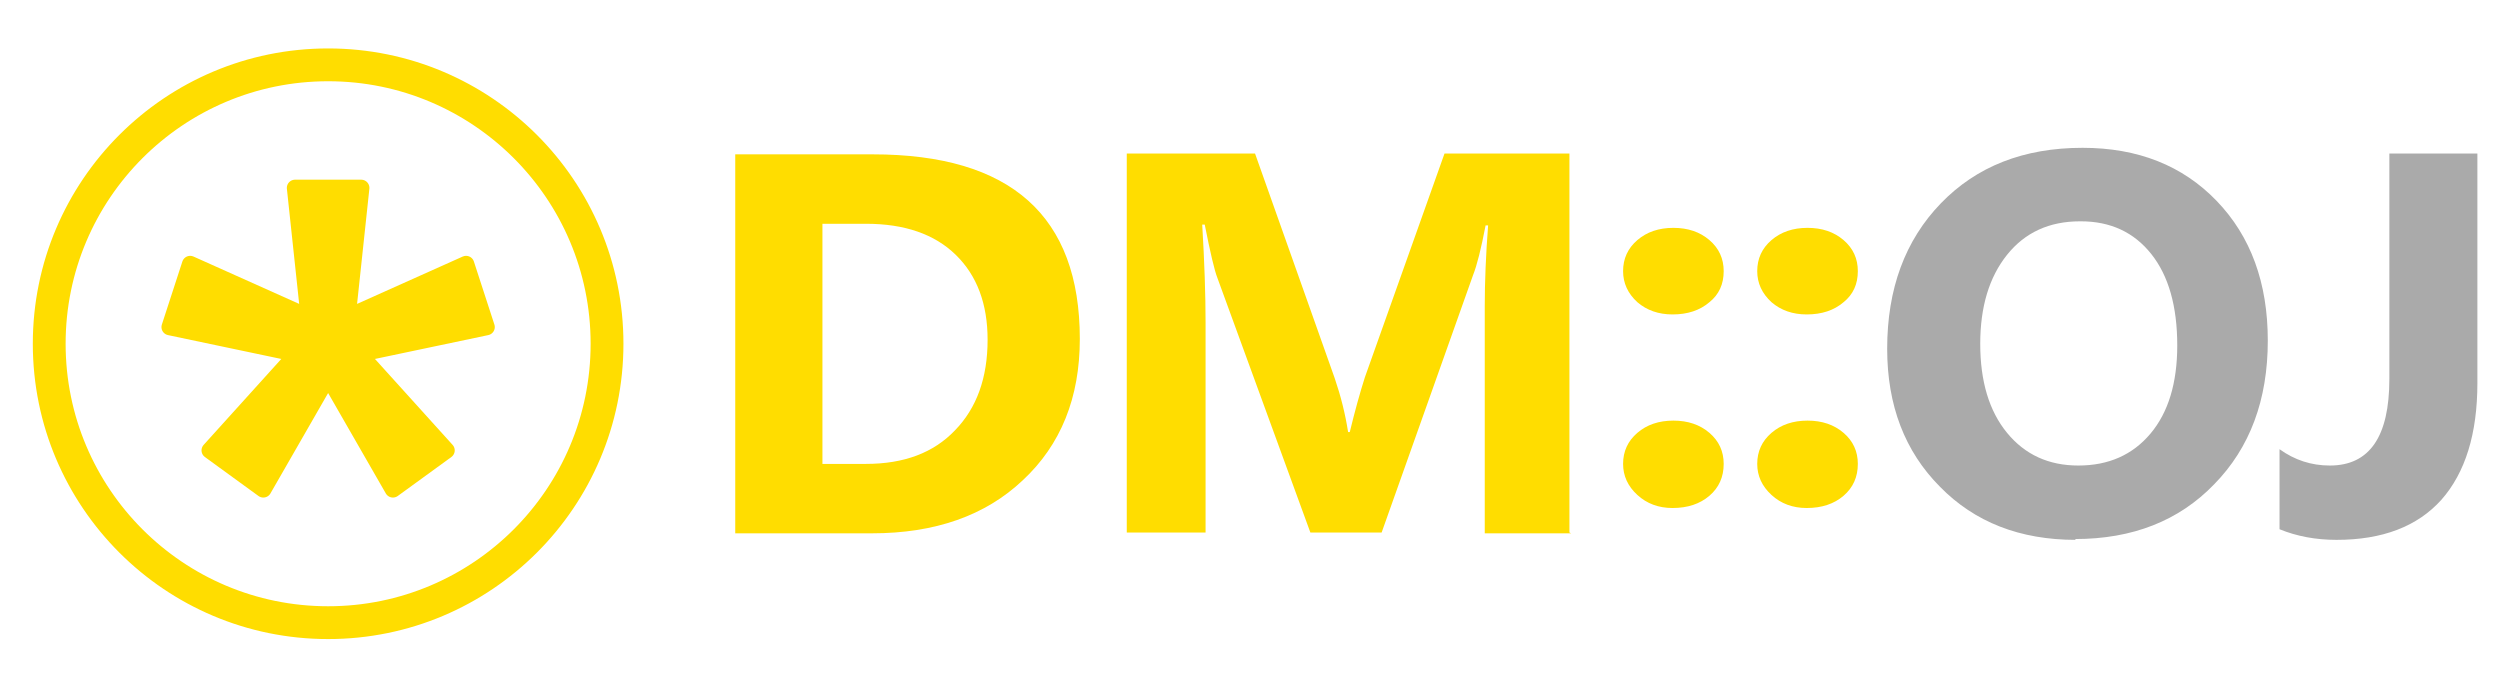
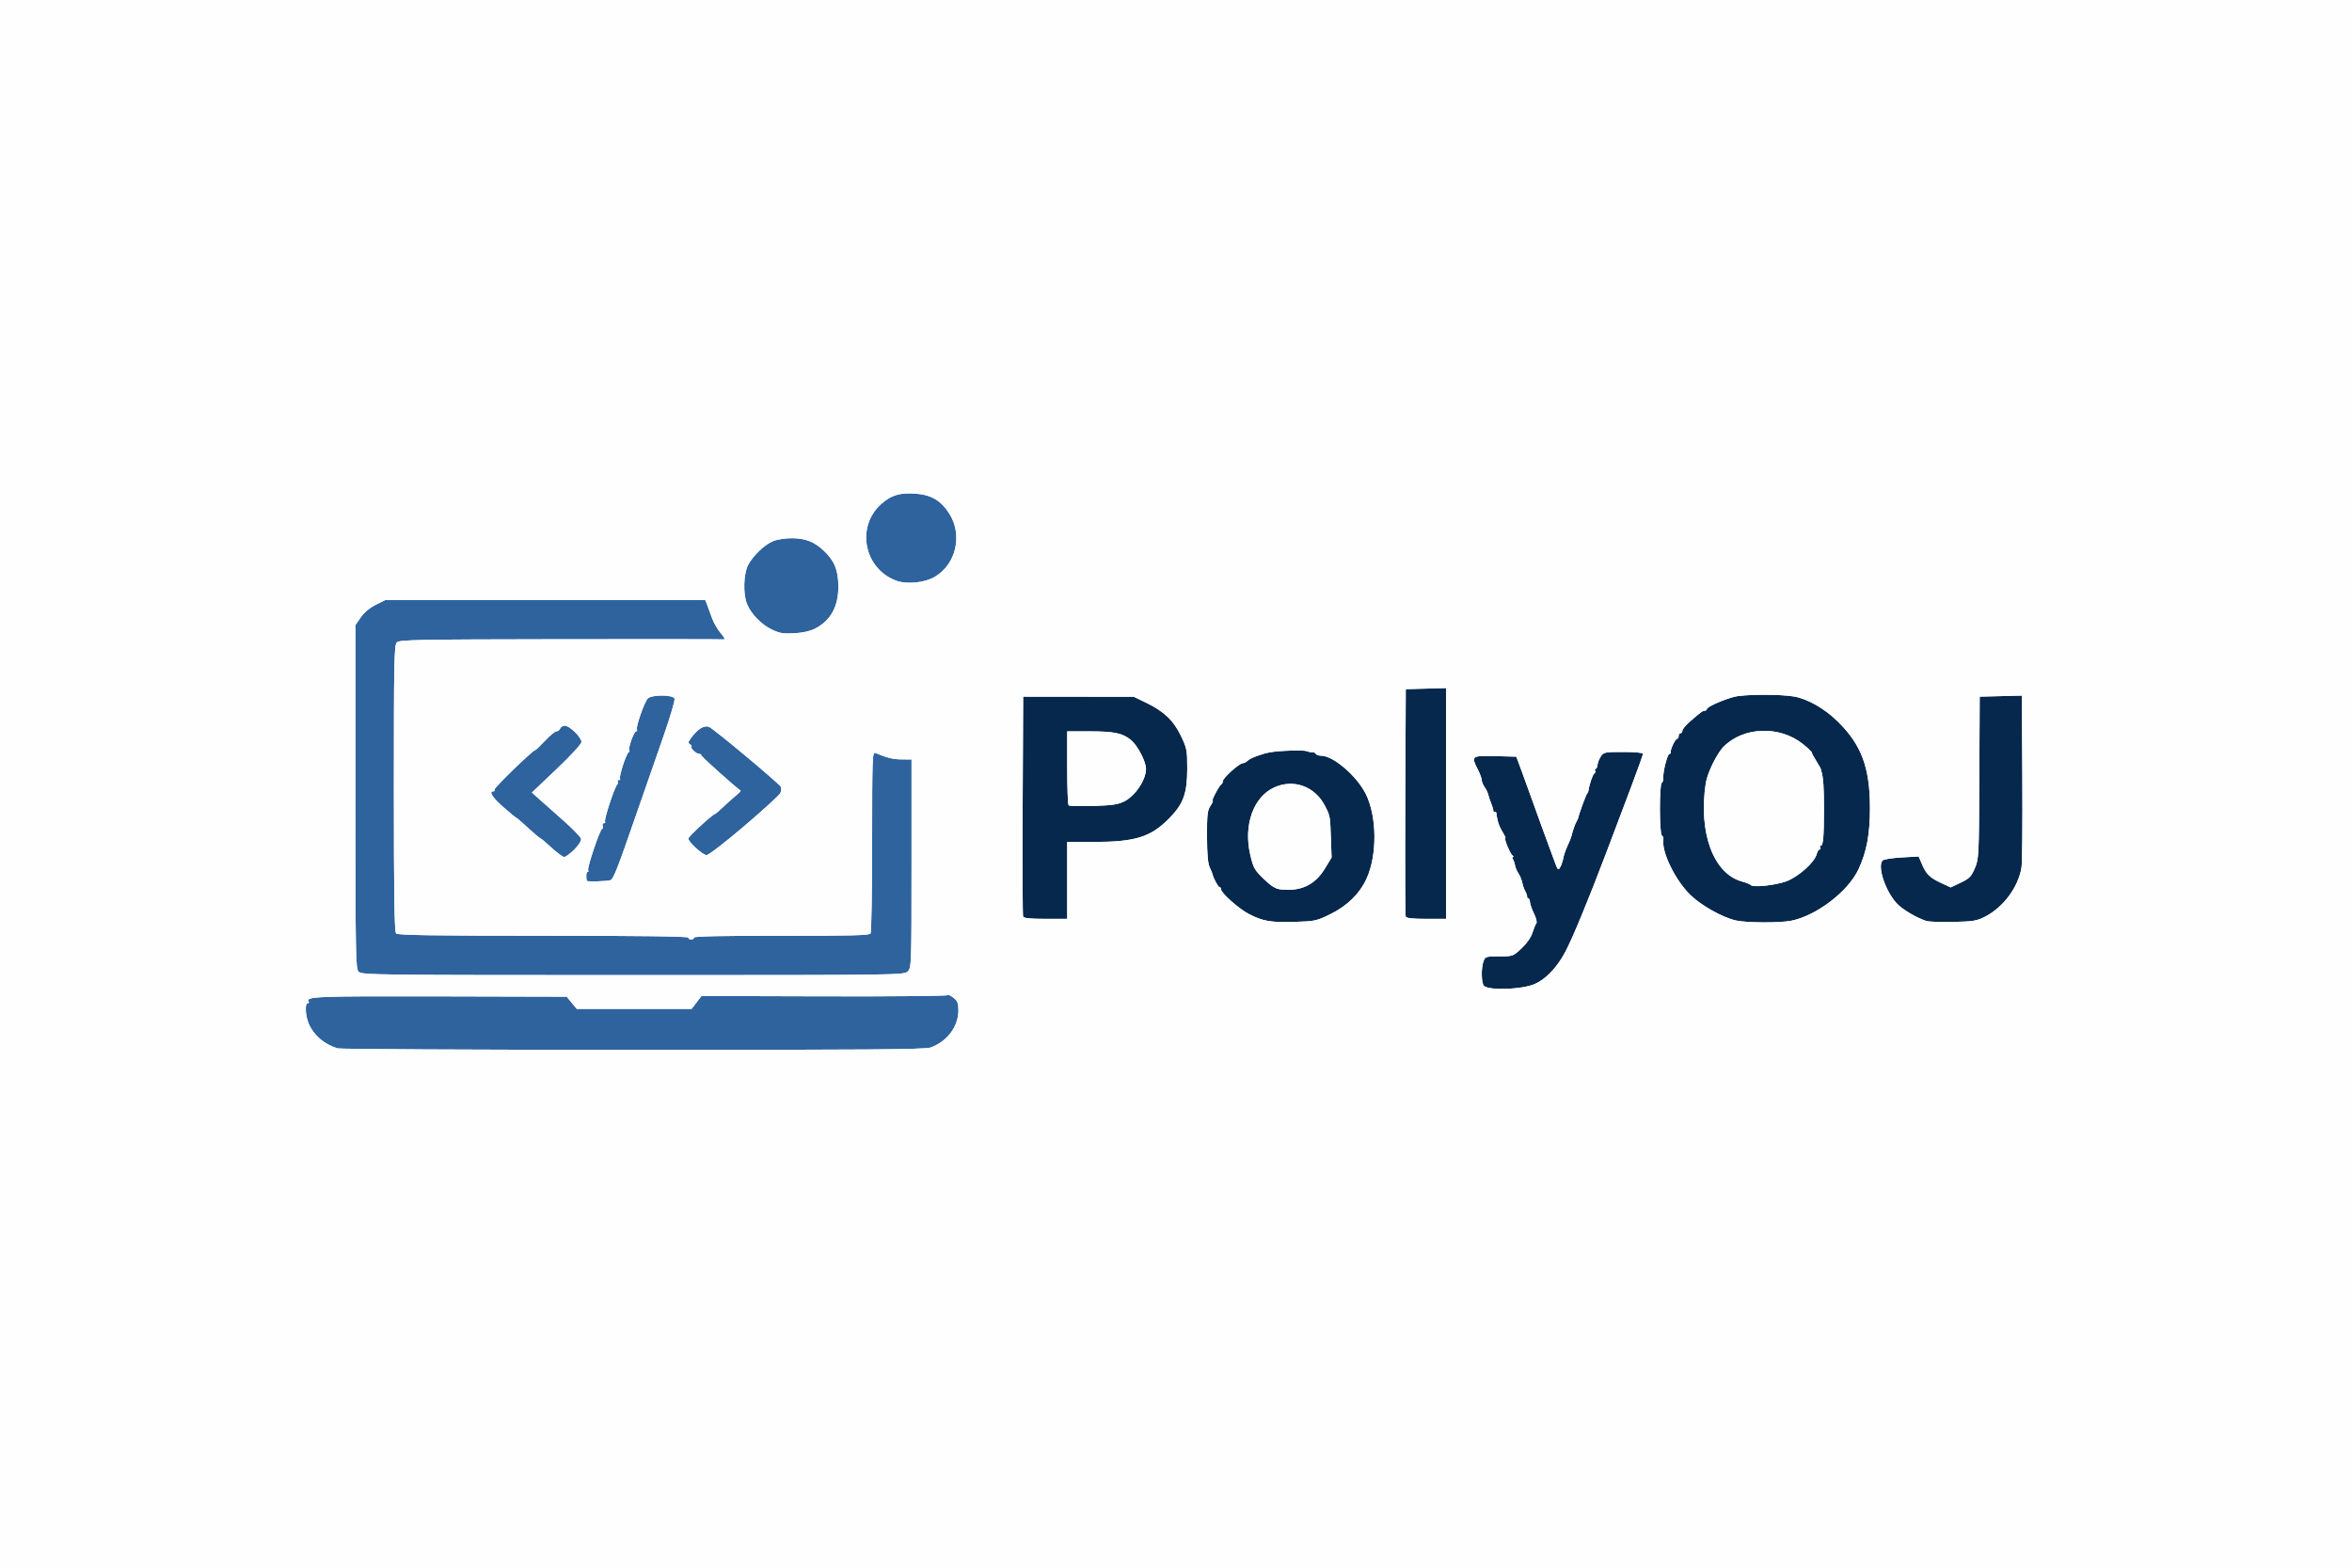
- <svg xmlns="http://www.w3.org/2000/svg" width="160" height="44">
-   <g stroke="#fd0" transform="matrix(.0875 0 0 .0875 0 1)">
-     <path d="M240 36a204 204 0 1 1 0 408 204 204 0 1 1 0-408" fill="none" stroke-width="24" />
-     <path d="M215.8 126h48.4l-10.1 94.6 86.8-38.9 15 46.1-93.1 19.6 63.8 70.6-39.2 28.5L240 264l-47.4 82.5-39.2-28.5 63.8-70.6-93.1-19.6 15-46.1 86.8 38.9z" fill="#fd0" stroke-linejoin="round" stroke-width="12" />
-   </g>
-   <g transform="matrix(.53656 0 0 .52273 46.09 -512.12)">
-     <g fill="#fd0">
-       <path d="M1.8 1045v-46.4h16.4q24.7 0 24.7 22.6 0 10.8-6.8 17.3-6.7 6.5-18 6.5H1.7zm10.4-37.9v29.4h5.2q6.8 0 10.6-4.1 3.9-4.1 3.9-11.1 0-6.6-3.8-10.4-3.8-3.8-10.7-3.8h-5.1z" />
-       <path d="M101.5 1045H91.2v-27.8q0-4.5.4-9.9h-.3q-.8 4.3-1.5 6.1l-10.9 31.5h-8.5l-11.1-31.2q-.5-1.3-1.5-6.5h-.3q.4 6.9.4 12v25.7h-9.4v-46.4h15.3l9.5 27.5q1.1 3.3 1.6 6.6h.2q.9-3.8 1.8-6.7l9.5-27.4h14.9v46.4z" />
-       <path d="M113.6 1018.2q-2.5 0-4.2-1.5-1.7-1.6-1.7-3.8 0-2.3 1.7-3.8t4.3-1.5q2.6 0 4.3 1.5 1.7 1.5 1.7 3.8 0 2.4-1.7 3.8-1.7 1.5-4.4 1.5zm0 23.7q-2.5 0-4.2-1.6-1.7-1.6-1.7-3.8 0-2.3 1.7-3.8t4.3-1.5q2.6 0 4.3 1.5 1.7 1.5 1.7 3.8 0 2.4-1.7 3.9t-4.4 1.5z" />
-       <path d="M129.6 1018.2q-2.5 0-4.2-1.5-1.7-1.6-1.7-3.8 0-2.3 1.7-3.8t4.3-1.5q2.6 0 4.3 1.5 1.7 1.5 1.7 3.8 0 2.4-1.7 3.8-1.7 1.5-4.4 1.5zm0 23.7q-2.5 0-4.2-1.6-1.7-1.6-1.7-3.8 0-2.3 1.7-3.8t4.3-1.5q2.6 0 4.3 1.5 1.7 1.5 1.7 3.8 0 2.4-1.7 3.9t-4.4 1.5z" />
-     </g>
-     <path fill="#aaa" d="M161.7 1045.8q-10 0-16.2-6.5-6.3-6.5-6.3-16.9 0-11 6.4-17.8 6.4-6.8 16.9-6.8 9.9 0 16 6.5t6.1 17.1q0 10.9-6.4 17.6-6.3 6.7-16.6 6.7zm.5-39q-5.5 0-8.7 4.1-3.2 4.1-3.2 10.9 0 6.9 3.2 10.9t8.5 4q5.4 0 8.6-3.9 3.2-3.9 3.2-10.8 0-7.2-3.1-11.2-3.1-4-8.4-4z" />
-     <path fill="#aaa" d="M209.6 1026.6q0 9.3-4.3 14.3-4.3 4.9-12.5 4.9-3.7 0-6.8-1.3v-9.8q2.7 2 6 2 7.1 0 7.1-10.6v-27.6h10.5v28z" />
+ <svg xmlns="http://www.w3.org/2000/svg" width="1254" height="836" viewBox="0 0 1254 836">
+   <g>
+     <path d="M 954.81 491.04 C948.52,492.23 930.89,492.12 925.50,490.86 C918.06,489.12 906.81,482.77 901.02,477.03 C893.07,469.17 885.89,454.37 886.85,447.84 C886.99,446.92 886.62,445.89 886.05,445.53 C884.69,444.69 884.63,418.35 885.98,417.51 C886.53,417.17 886.90,415.91 886.81,414.70 C886.57,411.52 889.04,402.00 890.10,402.00 C890.59,402.00 890.89,401.66 890.76,401.25 C890.37,400.03 893.17,394.00 894.12,394.00 C894.60,394.00 895.00,393.33 895.00,392.50 C895.00,391.67 895.45,391.00 896.00,391.00 C896.55,391.00 897.00,390.38 897.00,389.62 C897.00,388.86 898.91,386.58 901.25,384.57 C907.25,379.39 907.79,379.00 908.96,379.00 C909.53,379.00 910.00,378.63 910.00,378.17 C910.00,377.01 918.49,373.19 924.62,371.59 C929.82,370.23 948.70,370.12 956.42,371.41 C963.69,372.62 972.89,377.87 979.95,384.86 C992.52,397.28 997.00,409.40 997.00,431.00 C997.00,444.87 995.20,454.40 990.84,463.67 C985.24,475.56 968.21,488.50 954.81,491.04 ZM 569.00 449.00 L 569.00 490.00 L 557.47 490.00 C549.17,490.00 545.80,489.65 545.46,488.75 C545.20,488.06 545.10,461.40 545.24,429.50 L 545.50 371.50 L 604.50 371.56 L 611.00 374.70 C620.57,379.32 625.69,384.19 629.63,392.41 C632.78,398.98 633.00,400.11 633.00,409.68 C633.00,423.11 631.00,428.66 623.39,436.39 C613.54,446.40 605.38,448.96 583.25,448.99 ZM 709.22 487.54 C701.86,491.13 700.96,491.32 690.00,491.62 C677.38,491.96 673.48,491.29 666.01,487.50 C660.70,484.81 651.00,476.22 651.00,474.21 C651.00,473.54 650.60,473.00 650.12,473.00 C649.41,473.00 646.83,468.10 646.43,466.00 C646.38,465.73 645.71,464.15 644.95,462.50 C643.99,460.42 643.55,455.34 643.53,446.00 C643.50,434.44 643.77,432.10 645.37,429.75 C646.39,428.24 646.92,427.00 646.55,427.00 C645.73,427.00 650.18,418.64 651.25,418.17 C651.66,417.98 652.00,417.23 652.00,416.50 C652.00,414.88 660.77,407.00 662.57,407.00 C663.28,407.00 664.46,406.39 665.21,405.65 C666.58,404.28 672.45,402.06 677.00,401.20 C681.89,400.27 695.18,399.86 696.82,400.58 C697.75,400.98 699.03,401.23 699.67,401.13 C700.32,401.03 701.13,401.41 701.48,401.97 C701.83,402.54 703.16,403.00 704.43,403.00 C710.82,403.00 723.29,413.68 728.15,423.31 C734.18,435.24 734.38,455.95 728.59,468.58 C724.92,476.60 718.23,483.14 709.22,487.54 ZM 818.10 524.82 C811.32,527.68 794.27,528.30 791.25,525.80 C789.77,524.56 789.59,516.21 790.98,512.57 C791.90,510.13 792.33,510.00 799.30,510.00 C806.57,510.00 806.71,509.95 811.21,505.75 C813.97,503.17 816.25,499.93 817.01,497.50 C817.70,495.30 818.64,493.02 819.10,492.44 C819.58,491.83 819.08,489.64 817.91,487.29 C816.80,485.04 815.82,482.26 815.73,481.10 C815.65,479.95 815.22,479.00 814.79,479.00 C814.35,479.00 814.10,478.66 814.21,478.25 C814.33,477.84 813.90,476.56 813.26,475.40 C812.62,474.25 811.89,472.16 811.63,470.75 C811.37,469.34 810.47,467.11 809.61,465.81 C808.75,464.50 807.92,462.55 807.75,461.47 C807.58,460.38 807.09,458.94 806.66,458.25 C806.23,457.56 806.25,456.99 806.69,456.98 C807.14,456.98 807.02,456.64 806.43,456.23 C805.21,455.40 801.72,447.00 802.59,447.00 C802.91,447.00 802.23,445.50 801.10,443.66 C799.97,441.83 798.84,439.24 798.59,437.91 C798.35,436.59 798.06,435.27 797.96,435.00 C797.85,434.73 797.82,434.16 797.88,433.75 C797.95,433.34 797.55,433.00 797.00,433.00 C796.45,433.00 796.07,432.66 796.16,432.25 C796.25,431.84 795.76,430.15 795.07,428.50 C794.39,426.85 793.66,424.71 793.47,423.75 C793.27,422.79 792.41,421.00 791.56,419.78 C790.70,418.56 790.00,416.85 790.00,415.99 C790.00,415.13 789.10,412.66 788.00,410.50 C784.23,403.10 784.49,402.90 797.22,403.22 L 808.43 403.50 L 811.23 411.00 C812.77,415.12 815.78,423.45 817.93,429.50 C820.08,435.55 823.26,444.33 825.01,449.00 C826.75,453.67 828.73,459.05 829.41,460.93 C830.37,463.57 830.87,464.03 831.56,462.93 C832.06,462.15 832.53,461.16 832.61,460.75 C832.69,460.34 832.84,459.89 832.95,459.75 C833.06,459.61 833.34,458.48 833.57,457.22 C833.81,455.97 834.74,453.27 835.66,451.22 C837.62,446.84 837.45,447.29 838.47,443.50 C838.91,441.85 839.76,439.60 840.35,438.50 C840.94,437.40 841.46,436.27 841.51,436.00 C841.76,434.34 845.40,424.33 846.05,423.50 C846.48,422.95 846.88,422.05 846.94,421.50 C847.28,418.55 849.18,413.00 850.04,412.47 C850.59,412.14 850.77,411.44 850.46,410.93 C850.14,410.42 850.26,410.00 850.73,410.00 C851.19,410.00 851.65,409.06 851.73,407.91 C851.82,406.76 852.60,404.73 853.47,403.41 C854.97,401.12 855.56,401.00 865.52,401.00 C871.36,401.00 876.00,401.41 876.00,401.94 C876.00,402.45 873.06,410.66 869.46,420.19 C865.86,429.71 860.20,444.70 856.88,453.50 C847.24,479.04 838.17,500.98 834.36,508.00 C829.89,516.24 823.98,522.34 818.10,524.82 ZM 933.47 471.95 C934.37,473.41 946.75,472.10 952.46,469.95 C958.96,467.50 967.51,459.81 968.61,455.44 C968.94,454.10 969.64,453.00 970.17,453.00 C970.69,453.00 970.84,452.55 970.50,452.00 C970.16,451.45 970.26,451.00 970.72,451.00 C972.05,451.00 972.45,446.55 972.47,431.50 C972.50,420.08 972.10,414.35 971.08,411.25 C971.04,411.11 970.93,410.66 970.85,410.25 C970.77,409.84 969.65,407.82 968.35,405.77 C967.06,403.72 965.98,401.69 965.95,401.27 C965.93,400.85 963.79,398.81 961.20,396.75 C948.83,386.87 929.66,387.49 919.04,398.12 C915.43,401.72 910.29,412.18 909.46,417.58 C905.45,443.87 913.45,465.79 928.62,470.03 C931.06,470.72 933.24,471.58 933.47,471.95 ZM 1058.50 488.76 C1054.06,491.07 1052.15,491.40 1041.50,491.65 C1034.90,491.81 1028.38,491.57 1027.00,491.12 C1021.66,489.36 1014.36,485.03 1011.36,481.84 C1005.20,475.29 1000.75,461.85 1003.76,458.84 C1004.35,458.25 1008.92,457.53 1013.90,457.24 L 1022.95 456.73 L 1024.85 461.11 C1027.10,466.33 1028.92,468.06 1035.26,471.01 L 1040.01 473.23 L 1045.35 470.70 C1049.98,468.51 1050.97,467.50 1052.89,463.04 C1055.05,458.02 1055.11,456.83 1055.30,414.70 L 1055.50 371.50 L 1066.74 371.22 L 1077.98 370.93 L 1078.24 414.72 C1078.38,438.80 1078.18,460.40 1077.78,462.73 C1076.02,473.15 1068.19,483.73 1058.50,488.76 ZM 771.00 366.93 L 771.00 490.00 L 760.47 490.00 C752.97,490.00 749.80,489.64 749.46,488.75 C749.20,488.06 749.10,460.50 749.24,427.50 L 749.50 367.50 L 760.25 367.22 ZM 682.83 474.30 C693.54,475.49 701.08,471.92 706.40,463.16 L 709.95 457.31 L 709.59 446.91 C709.19,435.14 709.16,434.97 706.29,429.50 C700.94,419.29 689.64,415.26 679.40,419.91 C668.27,424.96 662.90,440.02 666.59,455.81 C668.24,462.85 668.84,463.94 673.77,468.69 C677.83,472.61 680.05,473.99 682.83,474.30 ZM 569.75 429.43 C570.16,429.86 576.12,430.02 583.00,429.79 C593.34,429.45 596.22,429.00 599.67,427.21 C605.42,424.22 611.00,415.76 611.00,410.03 C611.00,406.15 606.61,397.69 603.04,394.68 C598.61,390.96 594.09,390.01 580.75,390.01 L 569.00 390.00 L 569.00 409.33 C569.00,419.97 569.34,429.01 569.75,429.43 Z" fill="rgb(7,40,77)" />
+     <path d="M 484.00 518.00 C482.02,519.98 480.67,520.00 337.50,520.00 C201.21,520.00 192.90,519.90 191.25,518.25 C189.61,516.61 189.50,510.80 189.50,424.91 L 189.50 333.33 L 192.36 329.20 C194.15,326.62 197.13,324.12 200.31,322.53 L 205.39 320.00 L 376.04 320.00 L 376.93 322.25 C377.41,323.49 378.58,326.68 379.53,329.36 C380.47,332.03 382.62,335.78 384.30,337.69 C386.08,339.71 386.76,341.08 385.93,340.97 C385.14,340.85 345.94,340.82 298.82,340.88 C222.37,340.99 212.97,341.17 211.57,342.57 C210.17,343.97 210.00,352.41 210.00,420.37 C210.00,478.33 210.29,496.89 211.20,497.80 C212.11,498.71 230.91,499.00 289.70,499.00 C340.57,499.00 367.00,499.34 367.00,500.00 C367.00,500.55 367.67,501.00 368.50,501.00 C369.33,501.00 370.00,500.54 370.00,499.98 C370.00,499.30 385.63,498.98 416.67,499.02 C453.70,499.06 463.50,498.81 464.15,497.79 C464.60,497.08 464.98,474.96 464.98,448.64 C465.00,403.45 465.10,400.83 466.75,401.53 C472.88,404.13 476.10,404.92 480.75,404.96 L 486.00 405.00 L 486.00 460.50 C486.00,514.67 485.95,516.05 484.00,518.00 ZM 496.09 558.63 C493.22,559.65 461.20,559.90 337.50,559.87 C252.25,559.85 181.37,559.48 179.99,559.07 C172.80,556.88 167.16,552.02 164.55,545.78 C162.78,541.54 162.48,535.00 164.06,535.00 C164.64,535.00 164.87,534.60 164.57,534.11 C162.89,531.39 168.51,531.17 234.32,531.33 L 302.14 531.50 L 304.82 534.76 L 307.50 538.02 L 338.13 538.01 L 368.76 538.00 L 371.39 534.56 L 374.01 531.12 L 439.50 531.31 C475.53,531.41 505.12,531.13 505.27,530.68 C505.42,530.23 506.77,530.82 508.27,532.00 C510.54,533.78 511.00,534.93 511.00,538.76 C511.00,547.48 505.03,555.43 496.09,558.63 ZM 434.50 335.26 C431.96,336.56 427.94,337.46 423.50,337.71 C417.65,338.04 415.67,337.71 411.49,335.71 C405.94,333.05 400.52,327.49 398.29,322.14 C396.11,316.92 396.39,306.11 398.83,301.38 C401.43,296.35 407.52,290.51 412.22,288.55 C414.26,287.70 418.66,287.00 422.00,287.00 C429.38,287.00 434.26,288.91 439.37,293.80 C444.97,299.16 446.95,304.10 446.98,312.79 C447.01,323.52 442.89,330.93 434.50,335.26 ZM 498.35 307.64 C492.92,310.82 483.40,311.74 477.75,309.63 C460.67,303.26 456.27,280.97 469.71,268.87 C475.08,264.04 479.69,262.64 488.23,263.25 C496.60,263.85 501.90,267.05 506.31,274.18 C513.34,285.55 509.66,301.01 498.35,307.64 ZM 325.36 469.41 C323.90,469.98 313.09,470.27 312.92,469.75 C312.34,468.02 312.54,465.00 313.23,465.00 C313.72,465.00 313.88,464.61 313.59,464.14 C312.87,462.97 319.94,442.00 321.06,442.00 C321.54,442.00 321.68,441.33 321.36,440.50 C321.05,439.67 321.31,439.00 321.95,439.00 C322.59,439.00 322.88,438.61 322.58,438.13 C321.97,437.14 327.42,420.40 328.97,418.54 C329.53,417.87 329.69,417.02 329.32,416.66 C328.96,416.30 329.22,416.00 329.89,416.00 C330.57,416.00 330.88,415.61 330.58,415.13 C329.92,414.06 334.00,401.63 335.16,401.16 C335.63,400.98 335.79,400.47 335.52,400.04 C334.81,398.88 338.02,390.00 339.15,390.00 C339.68,390.00 339.87,389.61 339.58,389.12 C338.82,387.90 343.57,374.29 345.38,372.48 C347.48,370.38 358.84,370.41 359.65,372.53 C359.97,373.36 357.29,382.48 353.69,392.78 C350.09,403.07 343.71,421.40 339.52,433.50 C328.87,464.27 327.10,468.75 325.36,469.41 ZM 396.78 440.55 C386.80,449.07 377.80,456.00 376.72,456.00 C374.69,456.00 367.00,449.03 367.00,447.18 C367.00,446.16 379.24,434.82 381.04,434.17 C381.54,434.00 383.42,432.41 385.23,430.66 C387.03,428.90 390.02,426.21 391.88,424.69 C393.73,423.17 395.08,421.79 394.88,421.64 C390.95,418.76 374.00,403.55 374.00,402.90 C374.00,402.40 373.39,402.00 372.65,402.00 C371.92,402.00 370.50,401.10 369.50,400.00 C368.50,398.90 368.10,397.99 368.60,397.98 C369.09,397.98 368.83,397.55 368.02,397.03 C366.74,396.23 366.82,395.71 368.58,393.36 C372.22,388.49 375.63,386.50 378.22,387.74 C381.10,389.12 415.21,417.62 416.28,419.54 C416.72,420.33 416.59,421.90 415.98,423.04 C415.37,424.18 406.73,432.06 396.78,440.55 ZM 306.20 453.04 C304.02,455.22 301.60,457.00 300.82,457.00 C300.05,457.00 296.98,454.75 294.00,452.00 C291.02,449.25 288.34,447.00 288.04,447.00 C287.75,447.00 284.82,444.52 281.54,441.50 C278.27,438.47 275.39,436.00 275.15,436.00 C274.92,436.00 271.86,433.49 268.36,430.42 C262.50,425.27 260.44,422.00 263.06,422.00 C263.64,422.00 263.88,421.61 263.59,421.14 C263.11,420.36 284.09,400.00 285.38,400.00 C285.67,400.00 288.02,397.75 290.60,395.00 C293.17,392.25 295.90,390.00 296.67,390.00 C297.44,390.00 298.32,389.33 298.64,388.50 C298.95,387.67 300.11,387.00 301.21,387.00 C303.71,387.00 309.99,393.17 310.02,395.65 C310.03,396.74 304.57,402.69 296.81,410.07 L 283.59 422.64 L 287.55 426.19 C289.72,428.15 295.55,433.32 300.50,437.68 C305.45,442.04 309.64,446.39 309.83,447.34 C310.02,448.34 308.47,450.76 306.20,453.04 Z" fill="rgb(46,99,158)" />
+     <path d="M 0.00 418.00 L 0.00 0.00 L 627.00 0.00 L 1254.00 0.00 L 1254.00 418.00 L 1254.00 836.00 L 627.00 836.00 L 0.00 836.00 L 0.00 418.00 ZM 496.09 558.63 C505.03,555.43 511.00,547.48 511.00,538.76 C511.00,534.93 510.54,533.78 508.27,532.00 C506.77,530.82 505.42,530.23 505.27,530.68 C505.12,531.13 475.53,531.41 439.50,531.31 L 374.01 531.12 L 371.39 534.56 L 368.76 538.00 L 338.13 538.01 L 307.50 538.02 L 304.82 534.76 L 302.14 531.50 L 234.32 531.33 C168.51,531.17 162.89,531.39 164.57,534.11 C164.87,534.60 164.64,535.00 164.06,535.00 C162.48,535.00 162.78,541.54 164.55,545.78 C167.16,552.02 172.80,556.88 179.99,559.07 C181.37,559.48 252.25,559.85 337.50,559.87 C461.20,559.90 493.22,559.65 496.09,558.63 ZM 818.10 524.82 C823.98,522.34 829.89,516.24 834.36,508.00 C838.17,500.98 847.24,479.04 856.88,453.50 C860.20,444.70 865.86,429.71 869.46,420.19 C873.06,410.66 876.00,402.45 876.00,401.94 C876.00,401.41 871.36,401.00 865.52,401.00 C855.56,401.00 854.97,401.12 853.47,403.41 C852.60,404.73 851.82,406.76 851.73,407.91 C851.65,409.06 851.19,410.00 850.73,410.00 C850.26,410.00 850.14,410.42 850.46,410.93 C850.77,411.44 850.59,412.14 850.04,412.47 C849.18,413.00 847.28,418.55 846.94,421.50 C846.88,422.05 846.48,422.95 846.05,423.50 C845.40,424.33 841.76,434.34 841.51,436.00 C841.46,436.27 840.94,437.40 840.35,438.50 C839.76,439.60 838.91,441.85 838.47,443.50 C837.45,447.29 837.62,446.84 835.66,451.22 C834.74,453.27 833.81,455.97 833.57,457.22 C833.34,458.48 833.06,459.61 832.95,459.75 C832.84,459.89 832.69,460.34 832.61,460.75 C832.53,461.16 832.06,462.15 831.56,462.93 C830.87,464.03 830.37,463.57 829.41,460.93 C828.73,459.05 826.75,453.67 825.01,449.00 C823.26,444.33 820.08,435.55 817.93,429.50 C815.78,423.45 812.77,415.12 811.23,411.00 L 808.43 403.50 L 797.22 403.22 C784.49,402.90 784.23,403.10 788.00,410.50 C789.10,412.66 790.00,415.13 790.00,415.99 C790.00,416.85 790.70,418.56 791.56,419.78 C792.41,421.00 793.27,422.79 793.47,423.75 C793.66,424.71 794.39,426.85 795.07,428.50 C795.76,430.15 796.25,431.84 796.16,432.25 C796.07,432.66 796.45,433.00 797.00,433.00 C797.55,433.00 797.95,433.34 797.88,433.75 C797.82,434.16 797.85,434.73 797.96,435.00 C798.06,435.27 798.35,436.59 798.59,437.91 C798.84,439.24 799.97,441.83 801.10,443.66 C802.23,445.50 802.91,447.00 802.59,447.00 C801.72,447.00 805.21,455.40 806.43,456.23 C807.02,456.64 807.14,456.98 806.69,456.98 C806.25,456.99 806.23,457.56 806.66,458.25 C807.09,458.94 807.58,460.38 807.75,461.47 C807.92,462.55 808.75,464.50 809.61,465.81 C810.47,467.11 811.37,469.34 811.63,470.75 C811.89,472.16 812.62,474.25 813.26,475.40 C813.90,476.56 814.33,477.84 814.21,478.25 C814.10,478.66 814.35,479.00 814.79,479.00 C815.22,479.00 815.65,479.95 815.73,481.10 C815.82,482.26 816.80,485.04 817.91,487.29 C819.08,489.64 819.58,491.83 819.10,492.44 C818.64,493.02 817.70,495.30 817.01,497.50 C816.25,499.93 813.97,503.17 811.21,505.75 C806.71,509.95 806.57,510.00 799.30,510.00 C792.33,510.00 791.90,510.13 790.98,512.57 C789.59,516.21 789.77,524.56 791.25,525.80 C794.27,528.30 811.32,527.68 818.10,524.82 ZM 484.00 518.00 C485.95,516.05 486.00,514.67 486.00,460.50 L 486.00 405.00 L 480.75 404.96 C476.10,404.92 472.88,404.13 466.75,401.53 C465.10,400.83 465.00,403.45 464.98,448.64 C464.98,474.96 464.60,497.08 464.15,497.79 C463.50,498.81 453.70,499.06 416.67,499.02 C385.63,498.98 370.00,499.30 370.00,499.98 C370.00,500.54 369.33,501.00 368.50,501.00 C367.67,501.00 367.00,500.55 367.00,500.00 C367.00,499.34 340.57,499.00 289.70,499.00 C230.91,499.00 212.11,498.71 211.20,497.80 C210.29,496.89 210.00,478.33 210.00,420.37 C210.00,352.41 210.17,343.97 211.57,342.57 C212.97,341.17 222.37,340.99 298.82,340.88 C345.94,340.82 385.14,340.85 385.93,340.97 C386.76,341.08 386.08,339.71 384.30,337.69 C382.62,335.78 380.47,332.03 379.53,329.36 C378.58,326.68 377.41,323.49 376.93,322.25 L 376.04 320.00 L 290.72 320.00 L 205.39 320.00 L 200.31 322.53 C197.13,324.12 194.15,326.62 192.36,329.20 L 189.50 333.33 L 189.50 424.91 C189.50,510.80 189.61,516.61 191.25,518.25 C192.90,519.90 201.21,520.00 337.50,520.00 C480.67,520.00 482.02,519.98 484.00,518.00 ZM 709.22 487.54 C718.23,483.14 724.92,476.60 728.59,468.58 C734.38,455.95 734.18,435.24 728.15,423.31 C723.29,413.68 710.82,403.00 704.43,403.00 C703.16,403.00 701.83,402.54 701.48,401.97 C701.13,401.41 700.32,401.03 699.67,401.13 C699.03,401.23 697.75,400.98 696.82,400.58 C695.18,399.86 681.89,400.27 677.00,401.20 C672.45,402.06 666.58,404.28 665.21,405.65 C664.46,406.39 663.28,407.00 662.57,407.00 C660.77,407.00 652.00,414.88 652.00,416.50 C652.00,417.23 651.66,417.98 651.25,418.17 C650.18,418.64 645.73,427.00 646.55,427.00 C646.92,427.00 646.39,428.24 645.37,429.75 C643.77,432.10 643.50,434.44 643.53,446.00 C643.55,455.34 643.99,460.42 644.95,462.50 C645.71,464.15 646.38,465.73 646.43,466.00 C646.83,468.10 649.41,473.00 650.12,473.00 C650.60,473.00 651.00,473.54 651.00,474.21 C651.00,476.22 660.70,484.81 666.01,487.50 C673.48,491.29 677.38,491.96 690.00,491.62 C700.96,491.32 701.86,491.13 709.22,487.54 ZM 954.81 491.04 C968.21,488.50 985.24,475.56 990.84,463.67 C995.20,454.40 997.00,444.87 997.00,431.00 C997.00,409.40 992.52,397.28 979.95,384.86 C972.89,377.87 963.69,372.62 956.42,371.41 C948.70,370.12 929.82,370.23 924.62,371.59 C918.49,373.19 910.00,377.01 910.00,378.17 C910.00,378.63 909.53,379.00 908.96,379.00 C907.79,379.00 907.25,379.39 901.25,384.57 C898.91,386.58 897.00,388.86 897.00,389.62 C897.00,390.38 896.55,391.00 896.00,391.00 C895.45,391.00 895.00,391.67 895.00,392.50 C895.00,393.33 894.60,394.00 894.12,394.00 C893.17,394.00 890.37,400.03 890.76,401.25 C890.89,401.66 890.59,402.00 890.10,402.00 C889.04,402.00 886.57,411.52 886.81,414.70 C886.90,415.91 886.53,417.17 885.98,417.51 C884.63,418.35 884.69,444.69 886.05,445.53 C886.62,445.89 886.99,446.92 886.85,447.84 C885.89,454.37 893.07,469.17 901.02,477.03 C906.81,482.77 918.06,489.12 925.50,490.86 C930.89,492.12 948.52,492.23 954.81,491.04 ZM 1058.50 488.76 C1068.19,483.73 1076.02,473.15 1077.78,462.73 C1078.18,460.40 1078.38,438.80 1078.24,414.72 L 1077.98 370.93 L 1066.74 371.22 L 1055.50 371.50 L 1055.30 414.70 C1055.11,456.83 1055.05,458.02 1052.89,463.04 C1050.97,467.50 1049.98,468.51 1045.35,470.70 L 1040.01 473.23 L 1035.26 471.01 C1028.92,468.06 1027.10,466.33 1024.85,461.11 L 1022.95 456.73 L 1013.90 457.24 C1008.92,457.53 1004.35,458.25 1003.76,458.84 C1000.75,461.85 1005.20,475.29 1011.36,481.84 C1014.36,485.03 1021.66,489.36 1027.00,491.12 C1028.38,491.57 1034.90,491.81 1041.50,491.65 C1052.15,491.40 1054.06,491.07 1058.50,488.76 ZM 569.00 469.50 L 569.00 449.00 L 583.25 448.99 C605.38,448.96 613.54,446.40 623.39,436.39 C631.00,428.66 633.00,423.11 633.00,409.68 C633.00,400.11 632.78,398.98 629.63,392.41 C625.69,384.19 620.57,379.32 611.00,374.70 L 604.50 371.56 L 575.00 371.53 L 545.50 371.50 L 545.24 429.50 C545.10,461.40 545.20,488.06 545.46,488.75 C545.80,489.65 549.17,490.00 557.47,490.00 L 569.00 490.00 L 569.00 469.50 ZM 771.00 428.47 L 771.00 366.93 L 760.25 367.22 L 749.50 367.50 L 749.24 427.50 C749.10,460.50 749.20,488.06 749.46,488.75 C749.80,489.64 752.97,490.00 760.47,490.00 L 771.00 490.00 L 771.00 428.47 ZM 325.36 469.41 C327.10,468.75 328.87,464.27 339.52,433.50 C343.71,421.40 350.09,403.07 353.69,392.78 C357.29,382.48 359.97,373.36 359.65,372.53 C358.84,370.41 347.48,370.38 345.38,372.48 C343.57,374.29 338.82,387.90 339.58,389.12 C339.87,389.61 339.68,390.00 339.15,390.00 C338.02,390.00 334.81,398.88 335.52,400.04 C335.79,400.47 335.63,400.98 335.16,401.16 C334.00,401.63 329.92,414.06 330.58,415.13 C330.88,415.61 330.57,416.00 329.89,416.00 C329.22,416.00 328.96,416.30 329.32,416.66 C329.69,417.02 329.53,417.87 328.97,418.54 C327.42,420.40 321.97,437.14 322.58,438.13 C322.88,438.61 322.59,439.00 321.95,439.00 C321.31,439.00 321.05,439.67 321.36,440.50 C321.68,441.33 321.54,442.00 321.06,442.00 C319.94,442.00 312.87,462.97 313.59,464.14 C313.88,464.61 313.72,465.00 313.23,465.00 C312.54,465.00 312.34,468.02 312.92,469.75 C313.09,470.27 323.90,469.98 325.36,469.41 ZM 306.20 453.04 C308.47,450.76 310.02,448.34 309.83,447.34 C309.64,446.39 305.45,442.04 300.50,437.68 C295.55,433.32 289.72,428.15 287.55,426.19 L 283.59 422.64 L 296.81 410.07 C304.57,402.69 310.03,396.74 310.02,395.65 C309.99,393.17 303.71,387.00 301.21,387.00 C300.11,387.00 298.95,387.67 298.64,388.50 C298.32,389.33 297.44,390.00 296.67,390.00 C295.90,390.00 293.17,392.25 290.60,395.00 C288.02,397.75 285.67,400.00 285.38,400.00 C284.09,400.00 263.11,420.36 263.59,421.14 C263.88,421.61 263.64,422.00 263.06,422.00 C260.44,422.00 262.50,425.27 268.36,430.42 C271.86,433.49 274.92,436.00 275.15,436.00 C275.39,436.00 278.27,438.47 281.54,441.50 C284.82,444.52 287.75,447.00 288.04,447.00 C288.34,447.00 291.02,449.25 294.00,452.00 C296.98,454.75 300.05,457.00 300.82,457.00 C301.60,457.00 304.02,455.22 306.20,453.04 ZM 396.78 440.55 C406.73,432.06 415.37,424.18 415.98,423.04 C416.59,421.90 416.72,420.33 416.28,419.54 C415.21,417.62 381.10,389.12 378.22,387.74 C375.63,386.50 372.22,388.49 368.58,393.36 C366.82,395.71 366.74,396.23 368.02,397.03 C368.83,397.55 369.09,397.98 368.60,397.98 C368.10,397.99 368.50,398.90 369.50,400.00 C370.50,401.10 371.92,402.00 372.65,402.00 C373.39,402.00 374.00,402.40 374.00,402.90 C374.00,403.55 390.95,418.76 394.88,421.64 C395.08,421.79 393.73,423.17 391.88,424.69 C390.02,426.21 387.03,428.90 385.23,430.66 C383.42,432.41 381.54,434.00 381.04,434.17 C379.24,434.82 367.00,446.16 367.00,447.18 C367.00,449.03 374.69,456.00 376.72,456.00 C377.80,456.00 386.80,449.07 396.78,440.55 ZM 434.50 335.26 C442.89,330.93 447.01,323.52 446.98,312.79 C446.95,304.10 444.97,299.16 439.37,293.80 C434.26,288.91 429.38,287.00 422.00,287.00 C418.66,287.00 414.26,287.70 412.22,288.55 C407.52,290.51 401.43,296.35 398.83,301.38 C396.39,306.11 396.11,316.92 398.29,322.14 C400.52,327.49 405.94,333.05 411.49,335.71 C415.67,337.71 417.65,338.04 423.50,337.71 C427.94,337.46 431.96,336.56 434.50,335.26 ZM 498.35 307.64 C509.66,301.01 513.34,285.55 506.31,274.18 C501.90,267.05 496.60,263.85 488.23,263.25 C479.69,262.64 475.08,264.04 469.71,268.87 C456.27,280.97 460.67,303.26 477.75,309.63 C483.40,311.74 492.92,310.82 498.35,307.64 ZM 682.83 474.30 C680.05,473.99 677.83,472.61 673.77,468.69 C668.84,463.94 668.24,462.85 666.59,455.81 C662.90,440.02 668.27,424.96 679.40,419.91 C689.64,415.26 700.94,419.29 706.29,429.50 C709.16,434.97 709.19,435.14 709.59,446.91 L 709.95 457.31 L 706.40 463.16 C701.08,471.92 693.54,475.49 682.83,474.30 ZM 933.47 471.95 C933.24,471.58 931.06,470.72 928.62,470.03 C913.45,465.79 905.45,443.87 909.46,417.58 C910.29,412.18 915.43,401.72 919.04,398.12 C929.66,387.49 948.83,386.87 961.20,396.75 C963.79,398.81 965.93,400.85 965.95,401.27 C965.98,401.69 967.06,403.72 968.35,405.77 C969.65,407.82 970.77,409.84 970.85,410.25 C970.93,410.66 971.04,411.11 971.08,411.25 C972.10,414.35 972.50,420.08 972.47,431.50 C972.45,446.55 972.05,451.00 970.72,451.00 C970.26,451.00 970.16,451.45 970.50,452.00 C970.84,452.55 970.69,453.00 970.17,453.00 C969.64,453.00 968.94,454.10 968.61,455.44 C967.51,459.81 958.96,467.50 952.46,469.95 C946.75,472.10 934.37,473.41 933.47,471.95 ZM 569.75 429.43 C569.34,429.01 569.00,419.97 569.00,409.33 L 569.00 390.00 L 580.75 390.01 C594.09,390.01 598.61,390.96 603.04,394.68 C606.61,397.69 611.00,406.15 611.00,410.03 C611.00,415.76 605.42,424.22 599.67,427.21 C596.22,429.00 593.34,429.45 583.00,429.79 C576.12,430.02 570.16,429.86 569.75,429.43 Z" fill="rgb(254,254,254)" />
  </g>
</svg>
